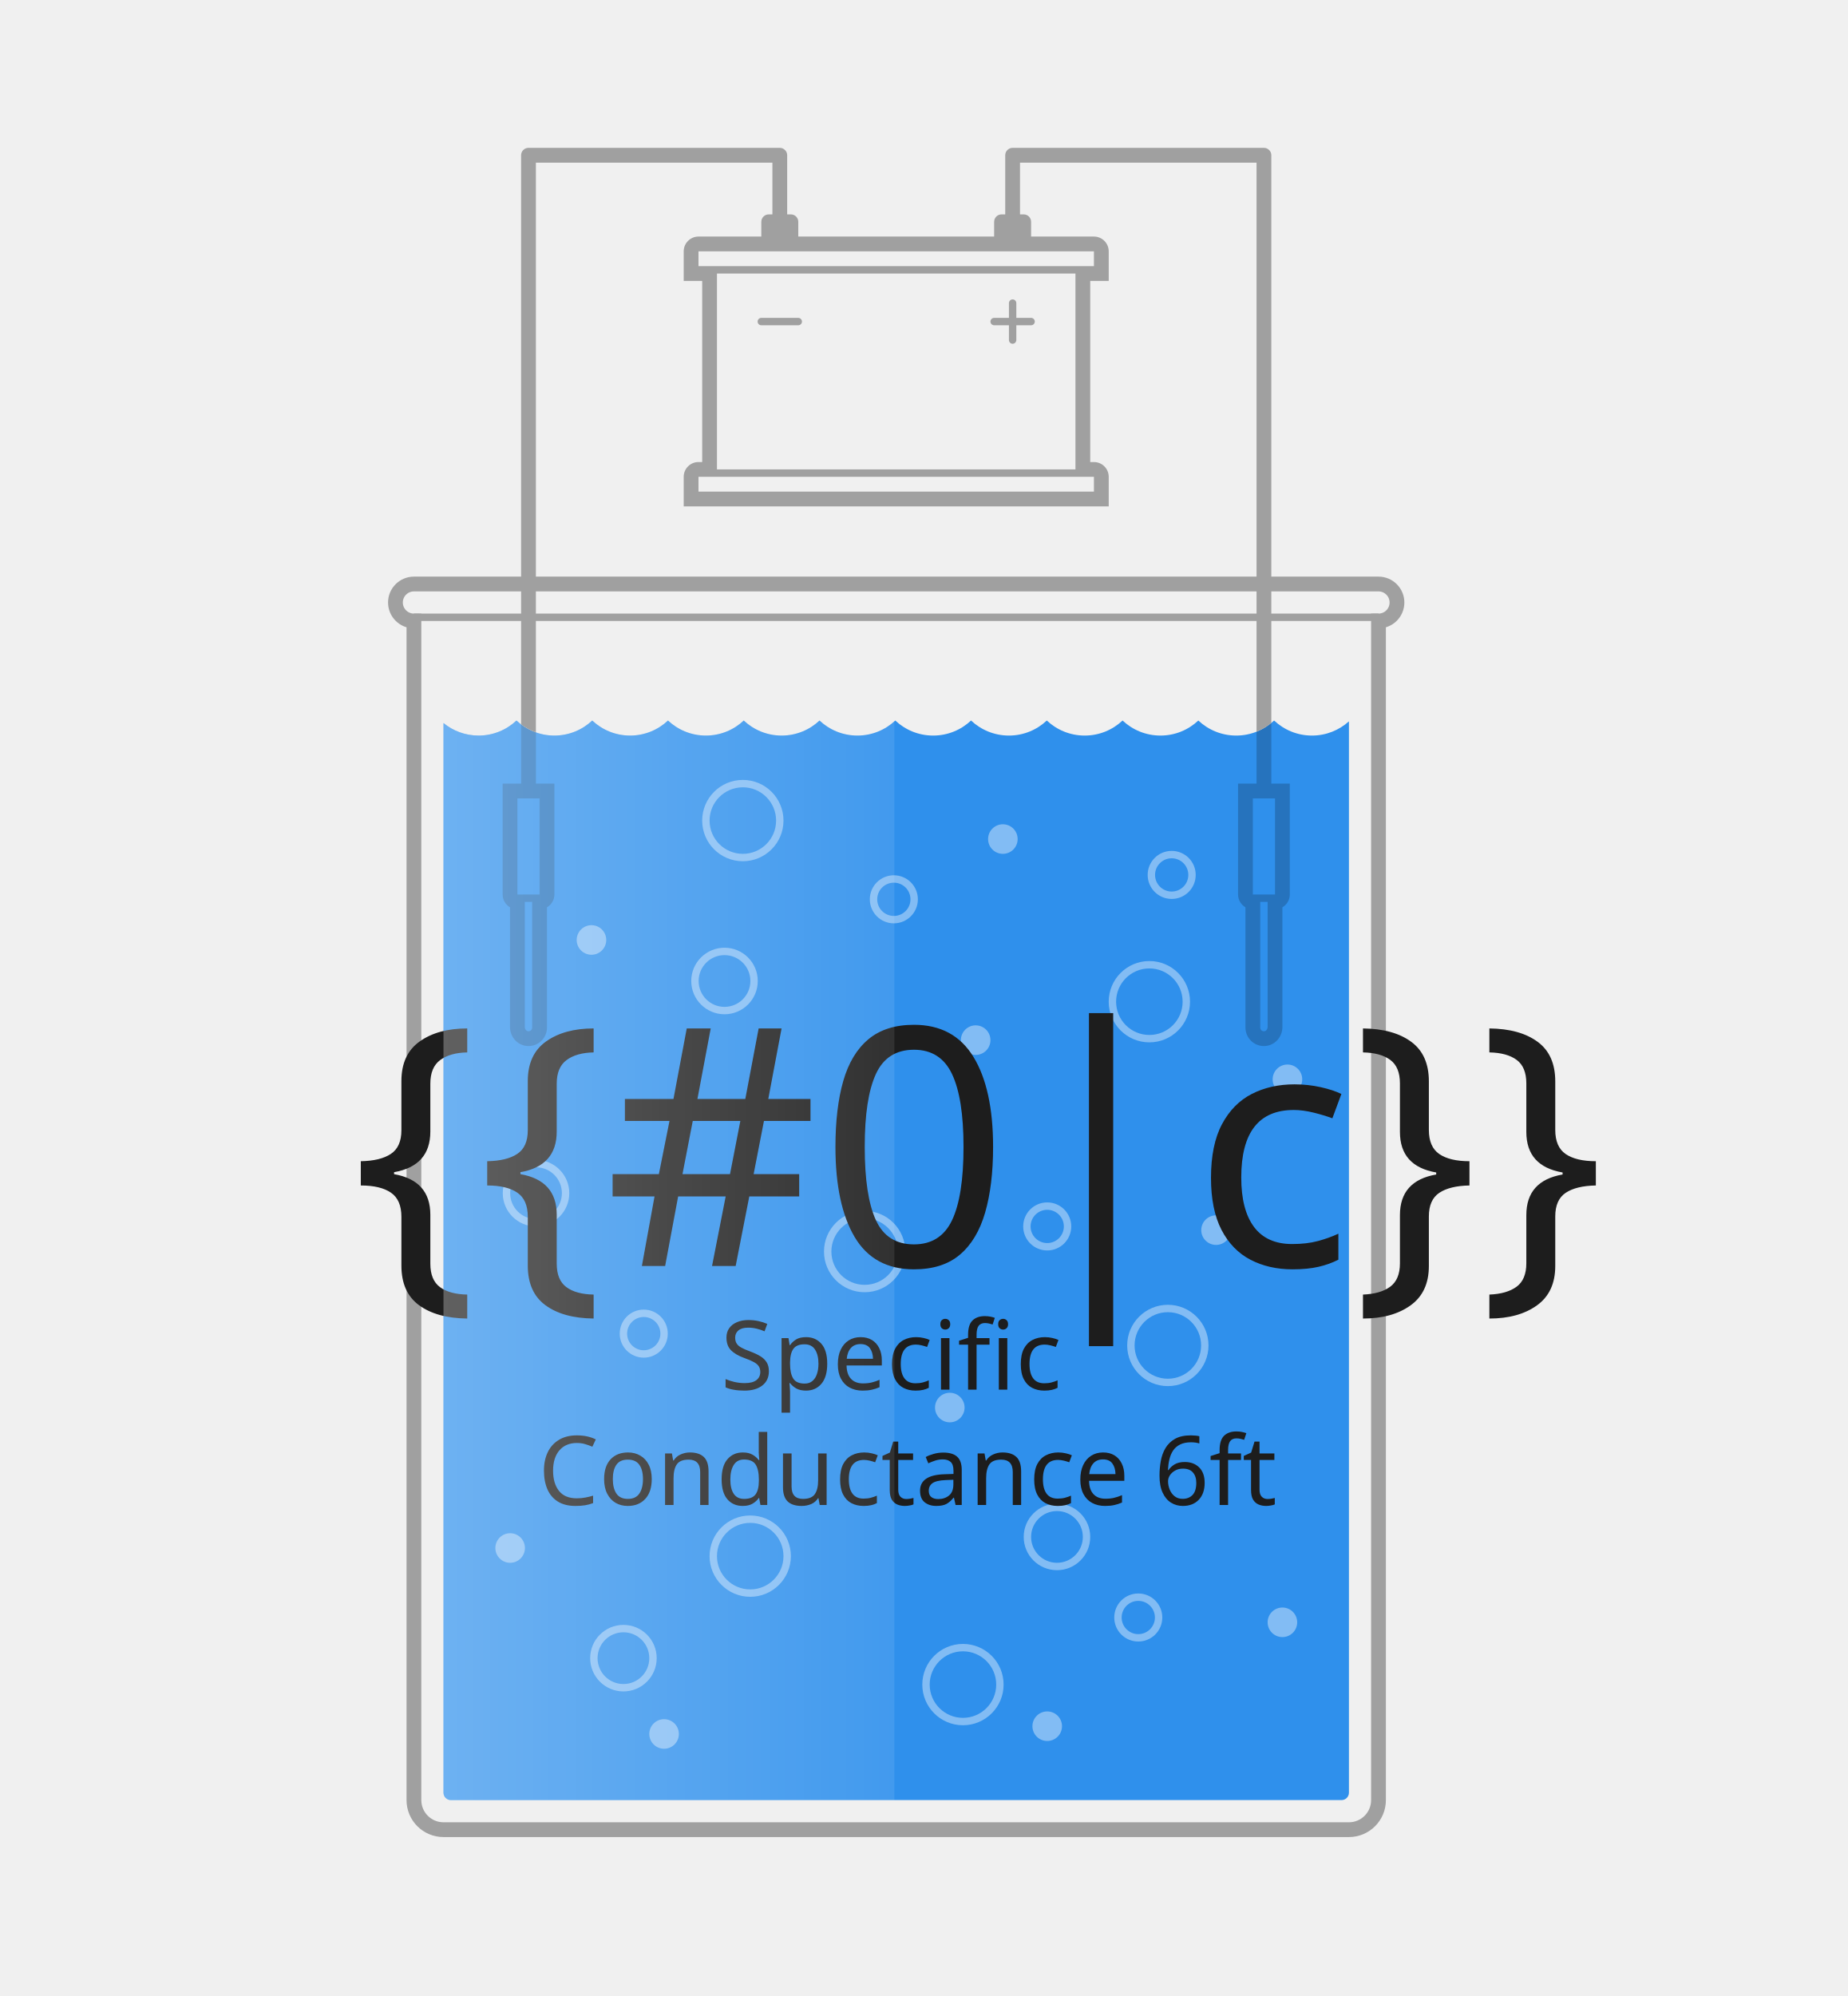
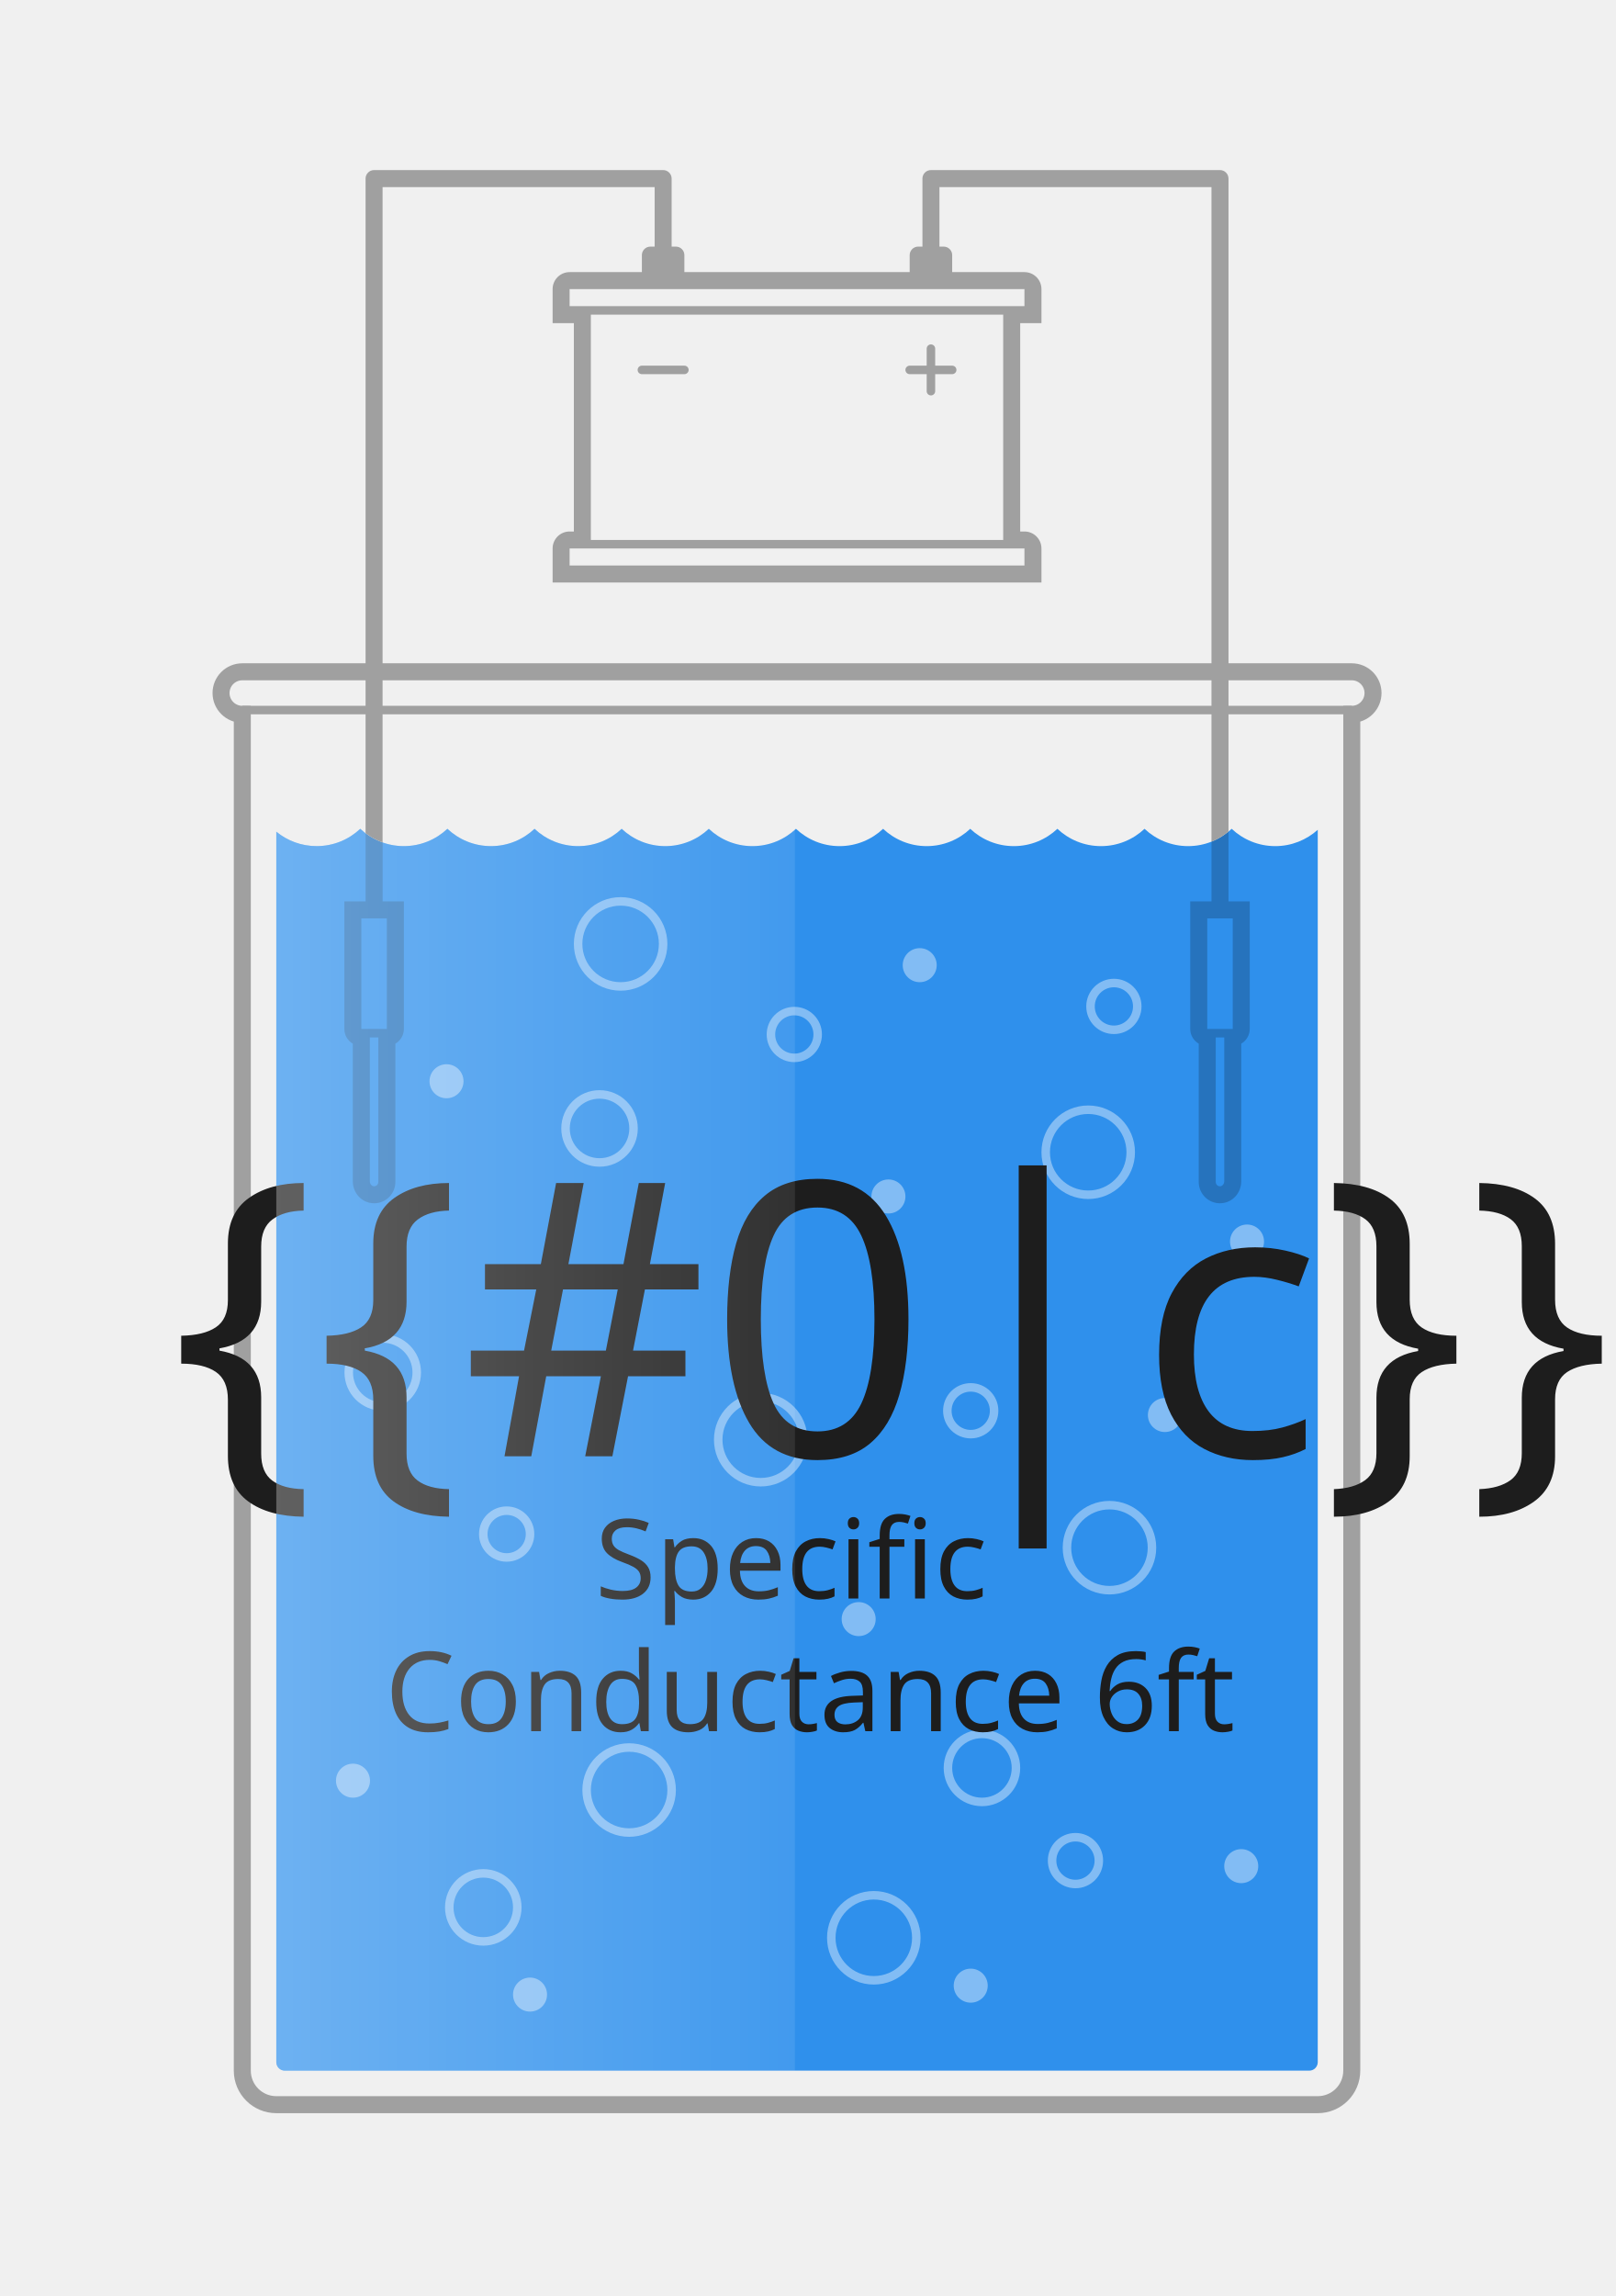
- <svg xmlns="http://www.w3.org/2000/svg" version="1.1" id="ElectricalCircuit_x5F_KeyValue" x="0px" y="0px" viewBox="0 0 500 540" style="enable-background:new 0 0 500 540;" xml:space="preserve">
+ <svg xmlns="http://www.w3.org/2000/svg" version="1.1" id="ElectricalCircuit_x5F_KeyValue" x="0px" y="0px" viewBox="0 0 380 540" style="enable-background:new 0 0 380 540;" xml:space="preserve">
  <style type="text/css">
	.st0{fill:none;stroke:#A0A0A0;stroke-width:4;stroke-miterlimit:10;}
	.st1{fill:none;stroke:#A0A0A0;stroke-width:2;stroke-miterlimit:10;}
	.st2{fill:#2F90EC;}
	.st3{opacity:0.4;}
	.st4{fill:#FFFFFF;}
	.st5{fill:none;stroke:#FFFFFF;stroke-width:2;stroke-miterlimit:10;}
	.st6{opacity:0.2;}
	.st7{fill:#A0A0A0;}
	.st8{fill:#1D1D1D;}
	.st9{font-family:'Roboto-Medium';}
	.st10{font-size:26px;}
	.st11{font-family:'Roboto-Bold';}
	.st12{font-size:90px;}
- 	.st13{opacity:0.3;fill:url(#shine_00000049205364449872110390000005118951946725311643_);}
+ 	.st13{opacity:0.3;fill:url(#shine_00000128485356385170959380000017778375146259267458_);}
</style>
  <g id="Beaker_lines_00000182528351813742711740000006029843717016772252_">
-     <path id="beaker_outline_00000050622810114239318660000002197580814372335523_" class="st0" d="M373,158H112c-2.76,0-5,2.24-5,5   s2.24,5,5,5v319c0,4.42,3.58,8,8,8h245c4.42,0,8-3.58,8-8V168c2.76,0,5-2.24,5-5S375.76,158,373,158z" />
-     <line class="st1" x1="112" y1="167" x2="373" y2="167" />
+     <path id="beaker_outline_00000050622810114239318660000002197580814372335523_" class="st0" d="M318,158H57c-2.76,0-5,2.24-5,5   s2.24,5,5,5v319c0,4.42,3.58,8,8,8h245c4.42,0,8-3.58,8-8V168c2.76,0,5-2.24,5-5S320.76,158,318,158z" />
+     <line class="st1" x1="57" y1="167" x2="318" y2="167" />
  </g>
-   <path id="liquid" class="st2" d="M355,199c-3.97,0-7.57-1.55-10.25-4.07c-2.68,2.52-6.28,4.07-10.25,4.07s-7.57-1.55-10.25-4.07  c-2.68,2.52-6.28,4.07-10.25,4.07s-7.57-1.55-10.25-4.07c-2.68,2.52-6.28,4.07-10.25,4.07s-7.57-1.55-10.25-4.07  c-2.68,2.52-6.28,4.07-10.25,4.07s-7.57-1.55-10.25-4.07c-2.68,2.52-6.28,4.07-10.25,4.07s-7.57-1.55-10.25-4.07  c-2.68,2.52-6.28,4.07-10.25,4.07s-7.57-1.55-10.25-4.07c-2.68,2.52-6.28,4.07-10.25,4.07s-7.57-1.55-10.25-4.07  c-2.68,2.52-6.28,4.07-10.25,4.07s-7.57-1.55-10.25-4.07c-2.68,2.52-6.28,4.07-10.25,4.07s-7.57-1.55-10.25-4.07  c-2.68,2.52-6.28,4.07-10.25,4.07s-7.57-1.55-10.25-4.07c-2.68,2.52-6.28,4.07-10.25,4.07c-3.61,0-6.91-1.27-9.5-3.39V485  c0,1.1,0.9,2,2,2h241c1.1,0,2-0.9,2-2V195.16C362.34,197.54,358.85,199,355,199z" />
+   <path id="liquid" class="st2" d="M300,199c-3.97,0-7.57-1.55-10.25-4.07c-2.68,2.52-6.28,4.07-10.25,4.07s-7.57-1.55-10.25-4.07  c-2.68,2.52-6.28,4.07-10.25,4.07s-7.57-1.55-10.25-4.07c-2.68,2.52-6.28,4.07-10.25,4.07s-7.57-1.55-10.25-4.07  c-2.68,2.52-6.28,4.07-10.25,4.07s-7.57-1.55-10.25-4.07c-2.68,2.52-6.28,4.07-10.25,4.07s-7.57-1.55-10.25-4.07  c-2.68,2.52-6.28,4.07-10.25,4.07s-7.57-1.55-10.25-4.07c-2.68,2.52-6.28,4.07-10.25,4.07s-7.57-1.55-10.25-4.07  c-2.68,2.52-6.28,4.07-10.25,4.07s-7.57-1.55-10.25-4.07c-2.68,2.52-6.28,4.07-10.25,4.07s-7.57-1.55-10.25-4.07  C102.57,197.45,98.97,199,95,199s-7.57-1.55-10.25-4.07c-2.68,2.52-6.28,4.07-10.25,4.07c-3.61,0-6.91-1.27-9.5-3.39V485  c0,1.1,0.9,2,2,2h241c1.1,0,2-0.9,2-2V195.16C307.34,197.54,303.85,199,300,199z" />
  <g id="bubbles" class="st3">
-     <circle class="st4" cx="138.04" cy="418.8" r="4" />
-     <circle class="st4" cx="264" cy="281.4" r="4" />
-     <circle class="st5" cx="174.19" cy="360.8" r="5.5" />
-     <circle class="st5" cx="308" cy="437.6" r="5.5" />
-     <circle class="st5" cx="317.04" cy="236.7" r="5.5" />
-     <circle class="st5" cx="145.04" cy="322.8" r="8" />
-     <circle class="st5" cx="286" cy="415.8" r="8" />
-     <circle class="st5" cx="168.69" cy="448.6" r="8" />
-     <circle class="st4" cx="329.04" cy="332.8" r="4" />
-     <circle class="st4" cx="160.04" cy="254.3" r="4" />
-     <circle class="st4" cx="271.36" cy="227" r="4" />
-     <circle class="st4" cx="348.36" cy="292" r="4" />
-     <circle class="st5" cx="283.36" cy="331.8" r="5.5" />
-     <circle class="st5" cx="241.86" cy="243.3" r="5.5" />
-     <circle class="st5" cx="196.04" cy="265.4" r="8" />
-     <circle class="st4" cx="257" cy="380.8" r="4" />
-     <circle class="st4" cx="347" cy="438.9" r="4" />
-     <circle class="st4" cx="283.36" cy="467.01" r="4" />
-     <circle class="st4" cx="179.69" cy="469.11" r="4" />
-     <circle class="st5" cx="316" cy="364" r="10" />
-     <circle class="st5" cx="260.56" cy="455.75" r="10" />
-     <circle class="st5" cx="203" cy="421" r="10" />
-     <circle class="st5" cx="233.96" cy="338.6" r="10" />
-     <circle class="st5" cx="201" cy="222" r="10" />
-     <circle class="st5" cx="311" cy="271" r="10" />
+     <circle class="st4" cx="83.04" cy="418.8" r="4" />
+     <circle class="st4" cx="209" cy="281.4" r="4" />
+     <circle class="st5" cx="119.19" cy="360.8" r="5.5" />
+     <circle class="st5" cx="253" cy="437.6" r="5.5" />
+     <circle class="st5" cx="262.04" cy="236.7" r="5.5" />
+     <circle class="st5" cx="90.04" cy="322.8" r="8" />
+     <circle class="st5" cx="231" cy="415.8" r="8" />
+     <circle class="st5" cx="113.69" cy="448.6" r="8" />
+     <circle class="st4" cx="274.04" cy="332.8" r="4" />
+     <circle class="st4" cx="105.04" cy="254.3" r="4" />
+     <circle class="st4" cx="216.36" cy="227" r="4" />
+     <circle class="st4" cx="293.36" cy="292" r="4" />
+     <circle class="st5" cx="228.36" cy="331.8" r="5.5" />
+     <circle class="st5" cx="186.86" cy="243.3" r="5.5" />
+     <circle class="st5" cx="141.04" cy="265.4" r="8" />
+     <circle class="st4" cx="202" cy="380.8" r="4" />
+     <circle class="st4" cx="292" cy="438.9" r="4" />
+     <circle class="st4" cx="228.36" cy="467.01" r="4" />
+     <circle class="st4" cx="124.69" cy="469.11" r="4" />
+     <circle class="st5" cx="261" cy="364" r="10" />
+     <circle class="st5" cx="205.56" cy="455.75" r="10" />
+     <circle class="st5" cx="148" cy="421" r="10" />
+     <circle class="st5" cx="178.96" cy="338.6" r="10" />
+     <circle class="st5" cx="146" cy="222" r="10" />
+     <circle class="st5" cx="256" cy="271" r="10" />
  </g>
  <g id="circuit">
    <g class="st6">
-       <path d="M138,245.46v32.37c0,2.76,2.08,5.02,4.74,5.16c0.09,0,0.18,0.01,0.27,0.01c1.29,0,2.5-0.48,3.44-1.37    c0.99-0.94,1.56-2.26,1.56-3.63v-32.54c1.19-0.69,2-1.99,2-3.46v-30h-5v-13.88c-1.45-0.52-2.79-1.24-4-2.15V212h-5v30    C136,243.48,136.81,244.77,138,245.46z M144,278c0,0.37-0.2,0.61-0.31,0.73c-0.12,0.11-0.38,0.29-0.75,0.27    c-0.51-0.03-0.94-0.56-0.94-1.17V244h2V278z M140,216h6v26h-6V216z" />
-       <path d="M338.56,281.63c0.94,0.89,2.15,1.37,3.44,1.37c0.09,0,0.18,0,0.27-0.01c2.66-0.14,4.73-2.41,4.73-5.16v-32.37    c1.19-0.69,2-1.99,2-3.46v-30h-5v-16.43c-1.2,0.98-2.54,1.79-4,2.37V212h-5v30c0,1.48,0.81,2.77,2,3.46V278    C337,279.36,337.57,280.69,338.56,281.63z M343,277.83c0,0.61-0.43,1.14-0.94,1.17c-0.41,0.02-0.63-0.16-0.75-0.27    c-0.12-0.11-0.31-0.35-0.31-0.73v-34h2V277.83z M339,216h6v26h-6V216z" />
+       <path d="M83,245.46v32.37c0,2.76,2.08,5.02,4.74,5.16c0.09,0,0.18,0.01,0.27,0.01c1.29,0,2.5-0.48,3.44-1.37    c0.99-0.94,1.56-2.26,1.56-3.63v-32.54c1.19-0.69,2-1.99,2-3.46v-30h-5v-13.88c-1.45-0.52-2.79-1.24-4-2.15V212h-5v30    C81,243.48,81.81,244.77,83,245.46z M89,278c0,0.37-0.2,0.61-0.31,0.73c-0.12,0.11-0.38,0.29-0.75,0.27    c-0.51-0.03-0.94-0.56-0.94-1.17V244h2V278z M85,216h6v26h-6V216z" />
+       <path d="M283.56,281.63c0.94,0.89,2.15,1.37,3.44,1.37c0.09,0,0.18,0,0.27-0.01c2.66-0.14,4.73-2.41,4.73-5.16v-32.37    c1.19-0.69,2-1.99,2-3.46v-30h-5v-16.43c-1.2,0.98-2.54,1.79-4,2.37V212h-5v30c0,1.48,0.81,2.77,2,3.46V278    C282,279.36,282.57,280.69,283.56,281.63z M288,277.83c0,0.61-0.43,1.14-0.94,1.17c-0.41,0.02-0.63-0.16-0.75-0.27    c-0.12-0.11-0.31-0.35-0.31-0.73v-34h2V277.83z M284,216h6v26h-6V216z" />
    </g>
-     <path class="st7" d="M145,198.12V44h64v14h-1c-1.1,0-2,0.9-2,2v4h-17c-2.21,0-4,1.79-4,4v8h5v49h-1c-2.21,0-4,1.79-4,4v8h115v-8   c0-2.21-1.79-4-4-4h-1V76h5v-8c0-2.21-1.79-4-4-4h-17v-4c0-1.1-0.9-2-2-2h-1V44h64v153.95c1.46-0.58,2.8-1.39,4-2.37V42   c0-1.1-0.9-2-2-2h-68c-1.1,0-2,0.9-2,2v16h-1c-1.1,0-2,0.9-2,2v4h-53v-4c0-1.1-0.9-2-2-2h-1V42c0-1.1-0.9-2-2-2h-68   c-1.1,0-2,0.9-2,2v153.97C142.21,196.88,143.55,197.61,145,198.12z M296,129v4H189v-4H296z M194,127V74h97v53H194z M296,68v4H189   v-4H296z" />
-     <path class="st7" d="M206,88h10c0.55,0,1-0.45,1-1s-0.45-1-1-1h-10c-0.55,0-1,0.45-1,1S205.45,88,206,88z" />
-     <path class="st7" d="M269,88h4v4c0,0.55,0.45,1,1,1s1-0.45,1-1v-4h4c0.55,0,1-0.45,1-1s-0.45-1-1-1h-4v-4c0-0.55-0.45-1-1-1   s-1,0.45-1,1v4h-4c-0.55,0-1,0.45-1,1S268.45,88,269,88z" />
+     <path class="st7" d="M90,198.12V44h64v14h-1c-1.1,0-2,0.9-2,2v4h-17c-2.21,0-4,1.79-4,4v8h5v49h-1c-2.21,0-4,1.79-4,4v8h115v-8   c0-2.21-1.79-4-4-4h-1V76h5v-8c0-2.21-1.79-4-4-4h-17v-4c0-1.1-0.9-2-2-2h-1V44h64v153.95c1.46-0.58,2.8-1.39,4-2.37V42   c0-1.1-0.9-2-2-2h-68c-1.1,0-2,0.9-2,2v16h-1c-1.1,0-2,0.9-2,2v4h-53v-4c0-1.1-0.9-2-2-2h-1V42c0-1.1-0.9-2-2-2H88   c-1.1,0-2,0.9-2,2v153.97C87.21,196.88,88.55,197.61,90,198.12z M241,129v4H134v-4H241z M139,127V74h97v53H139z M241,68v4H134v-4   H241z" />
+     <path class="st7" d="M151,88h10c0.55,0,1-0.45,1-1s-0.45-1-1-1h-10c-0.55,0-1,0.45-1,1S150.45,88,151,88z" />
+     <path class="st7" d="M214,88h4v4c0,0.55,0.45,1,1,1s1-0.45,1-1v-4h4c0.55,0,1-0.45,1-1s-0.45-1-1-1h-4v-4c0-0.55-0.45-1-1-1   s-1,0.45-1,1v4h-4c-0.55,0-1,0.45-1,1S213.45,88,214,88z" />
  </g>
  <g>
-     <text transform="matrix(1 0 0 1 195.002 375.9539)">
+     <text transform="matrix(1 0 0 1 140.002 375.9539)">
      <tspan x="0" y="0" class="st8 st9 st10">Specific</tspan>
      <tspan x="-49.41" y="31.2" class="st8 st9 st10">Conductance 6ft</tspan>
    </text>
  </g>
  <g id="_x7B__x7B_ta:middle_x7D__x7D_">
-     <text transform="matrix(1 0 0 1 95.1133 342.4998)" class="st8 st11 st12">{{#0|c}}</text>
+     <text transform="matrix(1 0 0 1 40.1133 342.4998)" class="st8 st11 st12">{{#0|c}}</text>
  </g>
-   <linearGradient id="shine_00000088836533839921342980000013622622608682539955_" gradientUnits="userSpaceOnUse" x1="120" y1="340.965" x2="242" y2="340.965">
+   <linearGradient id="shine_00000136381047856527360640000011196126212130743440_" gradientUnits="userSpaceOnUse" x1="65" y1="340.965" x2="187" y2="340.965">
    <stop offset="4.910593e-04" style="stop-color:#FFFFFF" />
    <stop offset="1" style="stop-color:#FFFFFF;stop-opacity:0.3" />
  </linearGradient>
-   <path id="shine" style="opacity:0.3;fill:url(#shine_00000088836533839921342980000013622622608682539955_);" d="M232,199  c-3.97,0-7.57-1.55-10.25-4.07c-2.68,2.52-6.28,4.07-10.25,4.07s-7.57-1.55-10.25-4.07c-2.68,2.52-6.28,4.07-10.25,4.07  s-7.57-1.55-10.25-4.07c-2.68,2.52-6.28,4.07-10.25,4.07s-7.57-1.55-10.25-4.07c-2.68,2.52-6.28,4.07-10.25,4.07  s-7.57-1.55-10.25-4.07c-2.68,2.52-6.28,4.07-10.25,4.07c-3.61,0-6.91-1.27-9.5-3.39V485c0,1.1,0.9,2,2,2h120V195.14  C239.34,197.53,235.85,199,232,199z" />
+   <path id="shine" style="opacity:0.3;fill:url(#shine_00000136381047856527360640000011196126212130743440_);" d="M177,199  c-3.97,0-7.57-1.55-10.25-4.07c-2.68,2.52-6.28,4.07-10.25,4.07s-7.57-1.55-10.25-4.07c-2.68,2.52-6.28,4.07-10.25,4.07  s-7.57-1.55-10.25-4.07c-2.68,2.52-6.28,4.07-10.25,4.07s-7.57-1.55-10.25-4.07C102.57,197.45,98.97,199,95,199  s-7.57-1.55-10.25-4.07c-2.68,2.52-6.28,4.07-10.25,4.07c-3.61,0-6.91-1.27-9.5-3.39V485c0,1.1,0.9,2,2,2h120V195.14  C184.34,197.53,180.85,199,177,199z" />
</svg>
